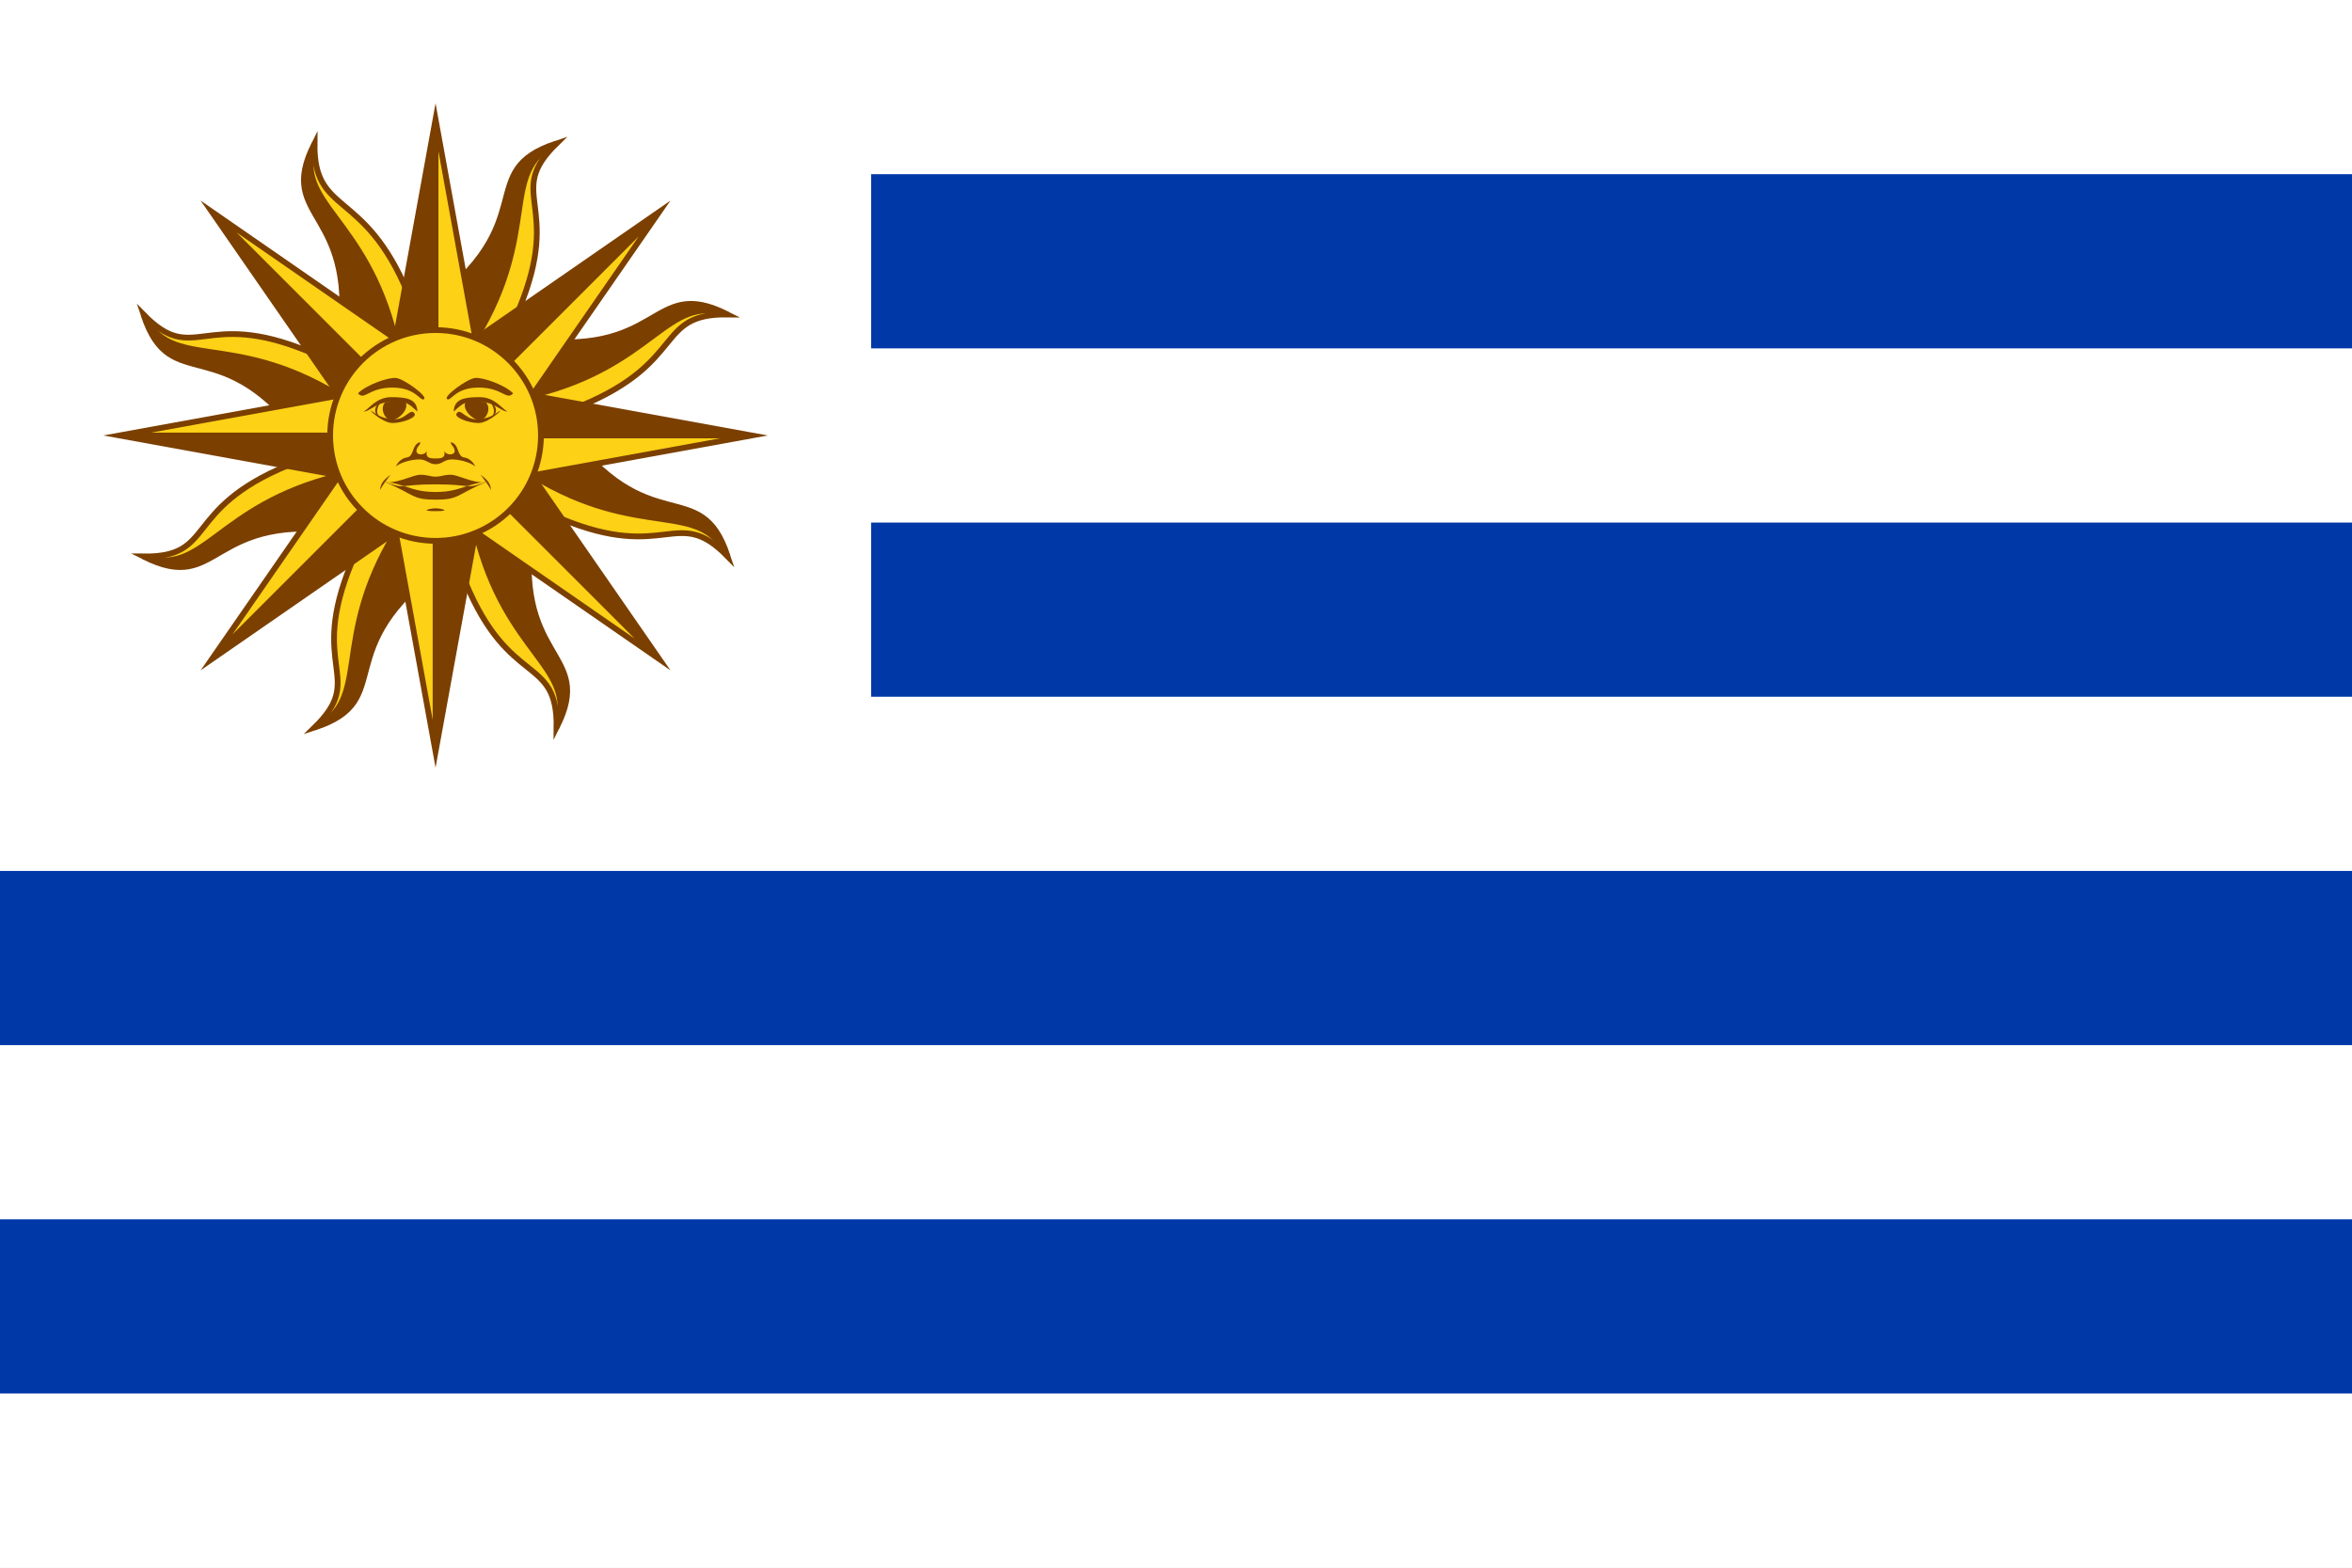
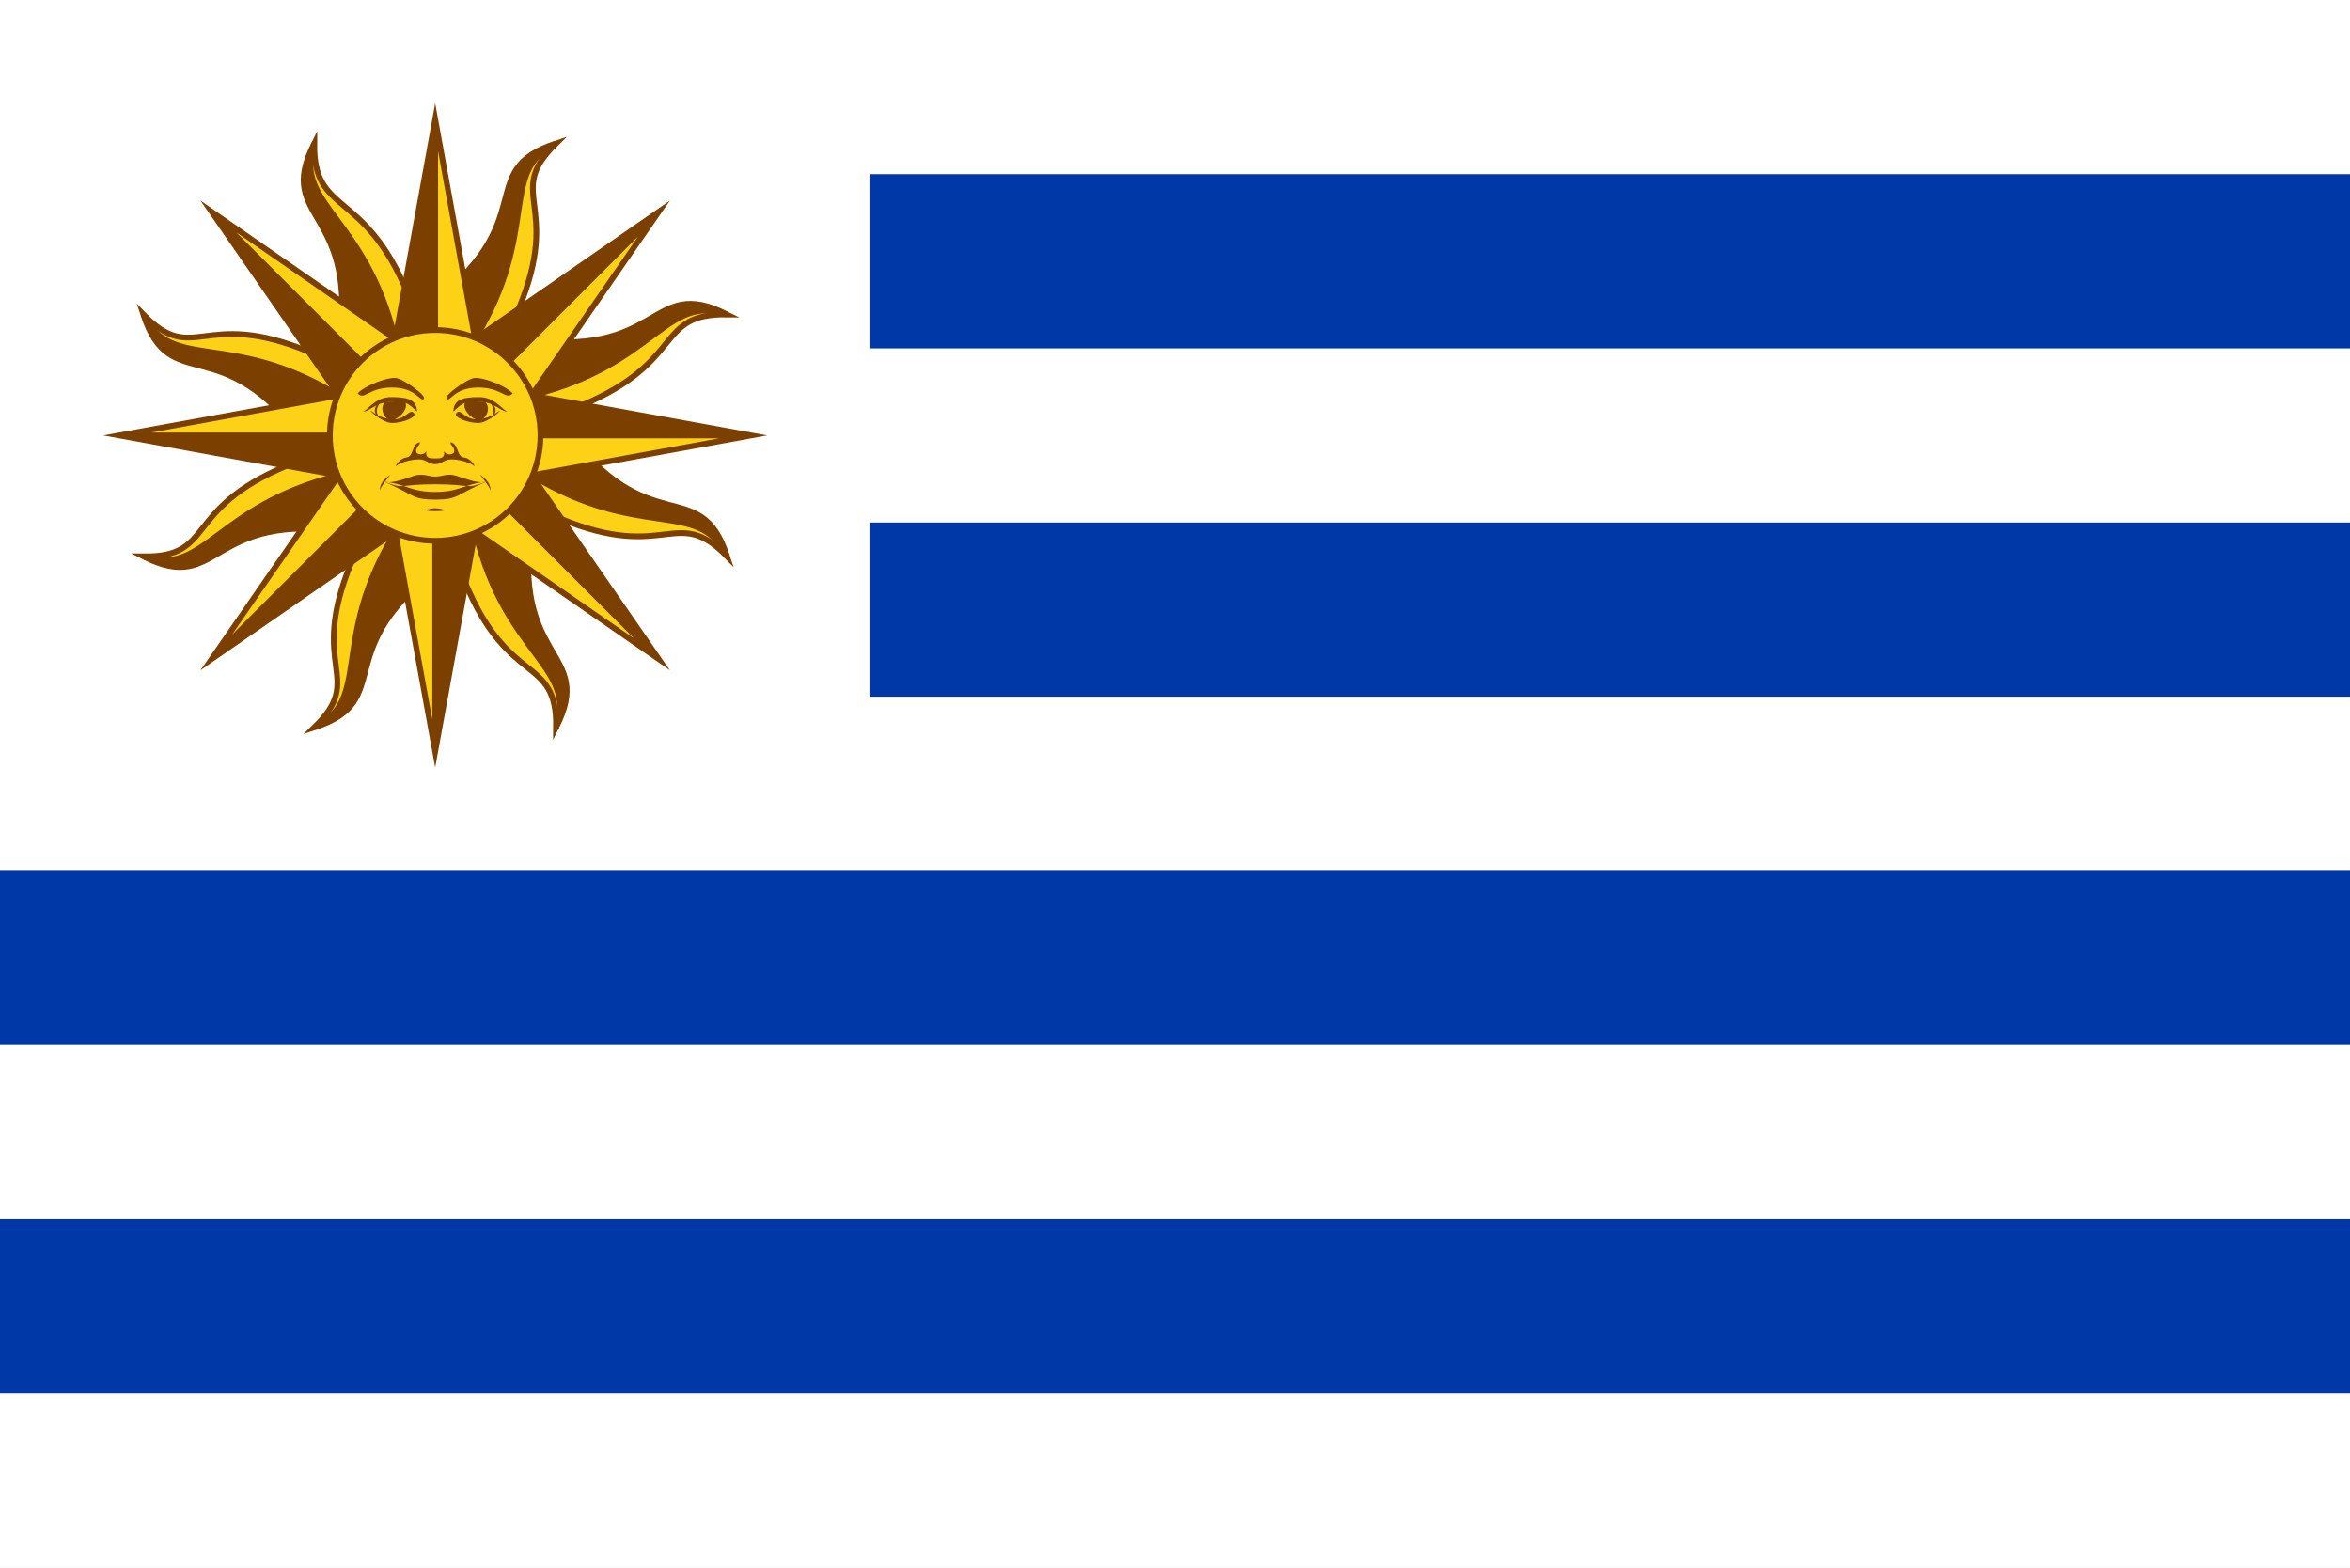
- <svg xmlns="http://www.w3.org/2000/svg" viewBox="-5 -5 945 630">
-   <path d="M-5-5h945v630H-5z" fill="#fff" />
-   <path d="M345 65h595v70H345zm0 140h595v70H345zM-5 345h945v70H-5zm0 140h945v70H-5z" fill="#0038a8" />
-   <g transform="translate(234.285 -392.52) scale(3.77953)">
-     <g stroke="#7b3f00" stroke-miterlimit="20">
-       <g fill="#fcd116">
-         <path d="M-19.106 157.888l3.066 4.578c-12.597 9.115-4.906 14.506-13.833 17.424 5.552-5.418-.734-6.254 3.944-17.547" stroke-linecap="square" stroke-width=".611" />
-         <g stroke-width=".6">
-           <path d="M-24.894 153.753l-1.07 5.405c-15.352-2.461-13.726 6.788-22.101 2.54 7.757.094 4.078-5.01 15.371-9.688" stroke-linecap="square" stroke-width=".611" />
-           <path d="M-24.894 153.754l-2.419-.436.025.1c-6.453 1.582-9.957 4.257-12.701 6.29-1.373 1.017-2.558 1.881-3.842 2.35a5.763 5.763 0 0 1-2.666.32c6.662 2.367 6.221-5.512 20.534-3.218z" fill="#7b3f00" stroke-linecap="square" stroke-width=".278" />
-           <path d="M-27.361 153.121c-13.014 3.186-14.245 10.862-20.704 8.576" fill="none" stroke-width=".611" />
-         </g>
-         <path d="M-17.009 148.833l-4.322-4.321-19.448 28.09 28.092-19.447-4.322-4.322-23.77 23.77" stroke-width=".611" />
-         <g stroke-width=".6">
-           <path d="M-26.064 146.737l-4.577 3.065c-9.116-12.596-14.507-4.906-17.424-13.833 5.418 5.552 6.305-.723 17.599 3.955" stroke-linecap="square" stroke-width=".611" />
-           <path d="M-26.064 146.738l-1.402-2.019-.053.088c-5.682-3.445-10.051-4.03-13.43-4.534-1.689-.252-3.137-.478-4.377-1.055a5.763 5.763 0 0 1-2.112-1.658c3.038 6.384 8.297.5 16.796 12.244z" fill="#7b3f00" stroke-linecap="square" stroke-width=".278" />
-           <path d="M-27.361 144.545c-11.455-6.95-17.753-2.392-20.704-8.576" fill="none" stroke-width=".611" />
-           <path d="M-17.009 148.833v-6.112l-33.615 6.112 33.615 6.112v-6.112h-33.615" stroke-width=".611" />
-           <path d="M-17.009 148.833v6.112-6.112h-33.615l33.615 6.112" fill="#7b3f00" stroke="none" />
-           <path d="M-21.929 140.948l-5.404-1.069c2.46-15.353-6.789-13.727-2.54-22.102-.095 7.757 5.272 4.699 9.95 15.992" stroke-linecap="square" stroke-width=".611" />
-           <path d="M-21.93 140.949l.436-2.42-.1.026c-1.581-6.454-4.257-9.958-6.29-12.702-1.016-1.373-1.88-2.557-2.349-3.842a5.763 5.763 0 0 1-.32-2.665c-2.367 6.661 5.512 6.22 3.218 20.534z" fill="#7b3f00" stroke-linecap="square" stroke-width=".278" />
-           <path d="M-21.297 138.481c-3.185-13.014-10.862-14.244-8.576-20.704" fill="none" stroke-width=".611" />
-           <path d="M-17.009 148.833l4.322-4.321-28.092-19.448 19.448 28.091 4.322-4.322-23.77-23.77" stroke-width=".611" />
-           <path d="M-17.009 148.833l-4.322 4.322 4.322-4.322-23.77-23.77 19.448 28.092" fill="#7b3f00" stroke="none" />
-           <path d="M-14.912 139.779l-3.066-4.578c12.597-9.116 4.906-14.506 13.833-17.424-5.552 5.418.702 6.312-3.976 17.605" stroke-linecap="square" stroke-width=".611" />
-           <path d="M-14.913 139.778l2.018-1.402-.088-.053c3.445-5.681 4.031-10.05 4.534-13.429.252-1.69.478-3.138 1.056-4.378a5.763 5.763 0 0 1 1.657-2.111c-6.384 3.037-.5 8.296-12.244 16.795z" fill="#7b3f00" stroke-linecap="square" stroke-width=".278" />
-           <path d="M-12.72 138.481c6.949-11.455 2.391-17.753 8.575-20.704" fill="none" stroke-width=".611" />
-           <path d="M-17.009 148.833h6.112l-6.112-33.615-6.112 33.615h6.112v-33.615" stroke-width=".611" />
-           <path d="M-17.009 148.833h-6.112 6.112v-33.615l-6.112 33.615" fill="#7b3f00" stroke="none" />
-           <path d="M-9.124 143.913l1.07-5.404c15.352 2.461 13.726-6.789 22.102-2.54-7.758-.094-4.302 5.036-15.595 9.714" stroke-linecap="square" stroke-width=".611" />
-           <path d="M-9.124 143.912l2.419.436-.025-.1c6.453-1.581 9.957-4.256 12.701-6.29 1.373-1.016 2.558-1.88 3.842-2.349a5.763 5.763 0 0 1 2.666-.32c-6.662-2.367-6.22 5.512-20.534 3.218z" fill="#7b3f00" stroke-linecap="square" stroke-width=".278" />
-           <path d="M-6.657 144.545c13.014-3.185 14.245-10.862 20.705-8.576" fill="none" stroke-width=".611" />
-           <path d="M-17.009 148.833l4.322 4.322L6.76 125.064l-28.092 19.448 4.322 4.321 23.77-23.77" stroke-width=".611" />
-           <path d="M-17.009 148.833l-4.322-4.321 4.322 4.321 23.77-23.77-28.092 19.449" fill="#7b3f00" stroke="none" />
-           <path d="M-7.954 150.93l4.577-3.065c9.116 12.596 14.507 4.906 17.425 13.832-5.419-5.552-6.436.661-17.73-4.017" stroke-linecap="square" stroke-width=".611" />
-           <path d="M-7.954 150.93l1.402 2.018.053-.089c5.682 3.445 10.051 4.031 13.43 4.534 1.689.252 3.138.479 4.377 1.056a5.763 5.763 0 0 1 2.112 1.658c-3.037-6.384-8.297-.501-16.796-12.244z" fill="#7b3f00" stroke-linecap="square" stroke-width=".278" />
-           <path d="M-6.657 153.121c11.455 6.95 17.753 2.392 20.705 8.576" fill="none" stroke-width=".611" />
-           <path d="M-17.009 148.833v6.112l33.615-6.112-33.615-6.112v6.112h33.615" stroke-width=".611" />
-           <path d="M-17.009 148.833v-6.112 6.112h33.615l-33.615-6.112" fill="#7b3f00" stroke="none" />
-           <path d="M-12.089 156.719l5.405 1.069c-2.462 15.353 6.788 13.726 2.54 22.102.094-7.757-5.014-4.165-9.691-15.458" stroke-linecap="square" stroke-width=".611" />
-           <path d="M-12.088 156.718l-.436 2.419.1-.025c1.582 6.453 4.257 9.957 6.29 12.702 1.016 1.373 1.88 2.557 2.349 3.842a5.763 5.763 0 0 1 .321 2.665c2.367-6.662-5.513-6.22-3.219-20.534z" fill="#7b3f00" stroke-linecap="square" stroke-width=".278" />
-           <path d="M-12.72 159.186C-9.536 172.2-1.86 173.43-4.146 179.89" fill="none" stroke-width=".611" />
-           <path d="M-17.009 148.833l-4.322 4.322 28.092 19.448-19.448-28.091-4.322 4.321 23.77 23.77" stroke-width=".611" />
-           <path d="M-17.009 148.833l4.322-4.321-4.322 4.321 23.77 23.77-19.448-28.091" fill="#7b3f00" stroke="none" />
-         </g>
-       </g>
-       <path d="M-19.105 157.888l-2.018 1.403.088.053c-3.445 5.681-4.03 10.05-4.534 13.429-.252 1.69-.478 3.138-1.056 4.377a5.763 5.763 0 0 1-1.657 2.112c6.384-3.037.5-8.297 12.244-16.796z" fill="#7b3f00" stroke-linecap="square" stroke-width=".278" />
-       <g stroke-width=".611">
-         <path d="M-21.297 159.186c-6.95 11.454-2.392 17.752-8.576 20.704" fill="none" />
-         <path d="M-17.009 148.833h-6.112l6.112 33.616 6.112-33.616h-6.112v33.616" fill="#fcd116" />
-       </g>
-     </g>
-     <path d="M-17.009 148.833h6.112-6.112v33.616l6.112-33.616" fill="#7b3f00" />
-     <path d="M-17.009 148.833l4.322 4.322-4.322-4.322-23.77 23.77 28.092-19.448" fill="#7b3f00" />
-     <circle cx="-17.009" cy="148.833" fill="#fcd116" r="11.205" stroke="#7b3f00" stroke-miterlimit="20" stroke-width=".611" />
-     <g fill="#7b3f00">
-       <path d="M-8.758 144.351c-.713.815-1.12-.61-3.667-.61-2.547 0-2.954 1.527-3.362 1.221-.407-.305 2.14-2.139 2.955-2.24.814-.102 3.157.713 4.074 1.63m-2.954.916c.713.611.102 1.936-.611 1.936s-2.037-1.223-1.426-2.038" />
-       <path d="M-15.074 146.185c.102-1.223 1.121-1.426 2.75-1.426 1.63 0 2.344 1.222 2.955 1.528-.713 0-1.324-1.019-2.954-1.019-1.63 0-1.63 0-2.75 1.019m.305.203c.408-.61.917.612 2.037.612 1.12 0 1.732-.306 2.445-.815.713-.51-1.019 1.222-2.139 1.222s-2.649-.611-2.343-1.019m-7.945-1.324c-.51.204-1.325 1.223 0 1.936-1.02-.713-.204-1.732 0-1.936z" />
-       <path d="M-11.304 145.166c.203.204 1.018 1.223 0 1.936 1.324-.713.509-1.732 0-1.936zm-7.335 4.38c-.917.204-.611 1.528-1.426 1.63-.815.102-1.222 1.019-1.12.917.509-.407 1.63-.713 2.444-.713.815 0 1.019.51 1.732.51s.917-.51 1.732-.51 1.935.306 2.445.713c.101.102-.306-.815-1.12-.917-.816-.102-.51-1.426-1.427-1.63 0 .408.305.306.407.917 0 .51-.916.51-1.12 0 .204.815-.408.815-.917.815s-1.12 0-.917-.815c-.203.51-1.12.51-1.12 0 .102-.611.407-.51.407-.917zm-3.158 3.464c-.815.611-1.018.917-1.12 1.63.244-.428.364-.604.55-.855l-.142-.062c.059.007.112.016.17.024.122-.166.232-.31.542-.737z" />
-       <path d="M-22.34 153.747l-.013.018c.128.03.263.043.404.044a10.998 10.998 0 0 0-.39-.062zm.391.062c.636.112 1.134.258 1.591.406.57-.042 1.357-.187 3.35-.187s2.778.145 3.348.187c.457-.148.956-.294 1.59-.406-1.122.004-2.618-.8-3.31-.8-.814 0-1.018.204-1.629.204s-.815-.203-1.63-.203c-.691 0-2.187.803-3.31.799zm9.879 0c.142 0 .278-.015.405-.044l-.013-.018c-.136.02-.267.04-.391.062z" />
-       <path d="M-11.678 153.747c.057-.008.11-.017.17-.024-.051.021-.093.04-.143.062.186.251.306.427.55.855-.102-.713-.305-1.019-1.12-1.63.31.427.42.57.543.737z" />
-       <path d="M-11.65 153.785a.037.037 0 0 0-.006-.007c-1.063.41-1.437.48-2.004.437-.966.313-1.762.629-3.349.629s-2.383-.316-3.349-.629c-.567.042-.941-.027-2.004-.437a.037.037 0 0 1-.005.007c3.2 1.377 2.85 1.873 5.358 1.873s2.158-.496 5.358-1.873zm-10.712-.007a.72.72 0 0 1 .01-.013 1.29 1.29 0 0 1-.157-.042c.058.023.093.034.147.055zm10.706 0c.054-.021.09-.032.148-.055-.05.018-.104.03-.157.042a.72.72 0 0 0 .01.013zm-13.604-9.427c.713.815 1.12-.61 3.667-.61s2.954 1.527 3.362 1.221-2.14-2.139-2.954-2.24-3.158.713-4.075 1.63m2.954.916c-.713.611-.102 1.936.611 1.936s2.038-1.223 1.426-2.038" />
-       <path d="M-18.944 146.185c-.102-1.223-1.12-1.426-2.75-1.426s-2.344 1.222-2.955 1.528c.713 0 1.324-1.019 2.954-1.019s1.63 0 2.75 1.019m-.305.203c-.407-.61-.917.612-2.037.612s-1.732-.306-2.445-.815 1.019 1.222 2.14 1.222 2.648-.611 2.342-1.019m2.241 10.085c-.51 0-1.833.306 0 .306s.51-.306 0-.306" />
-     </g>
+ <svg xmlns="http://www.w3.org/2000/svg" width="1000px" height="667px" viewBox="0 0 1000 667" version="1.1">
+   <g id="surface1">
+     <rect x="0" y="0" width="1000" height="667" style="fill:rgb(100%,100%,100%);fill-opacity:1;stroke:none;" />
+     <path style=" stroke:none;fill-rule:nonzero;fill:rgb(0%,21.961%,65.882%);fill-opacity:1;" d="M 370.371 74.109 L 1000 74.109 L 1000 148.223 L 370.371 148.223 Z M 370.371 222.332 L 1000 222.332 L 1000 296.445 L 370.371 296.445 Z M 0 370.555 L 1000 370.555 L 1000 444.668 L 0 444.668 Z M 0 518.777 L 1000 518.777 L 1000 592.891 L 0 592.891 Z M 0 518.777 " />
+     <path style="fill-rule:nonzero;fill:rgb(98.824%,81.961%,8.627%);fill-opacity:1;stroke-width:0.611;stroke-linecap:square;stroke-linejoin:miter;stroke:rgb(48.235%,24.706%,0%);stroke-opacity:1;stroke-miterlimit:20;" d="M -19.106 157.888 L -16.04 162.466 C -28.637 171.581 -20.946 176.972 -29.873 179.89 C -24.321 174.472 -30.607 173.636 -25.929 162.343 " transform="matrix(3.999503,0,0,4.001502,253.2116,-410.2791)" />
+     <path style="fill-rule:nonzero;fill:rgb(98.824%,81.961%,8.627%);fill-opacity:1;stroke-width:0.611;stroke-linecap:square;stroke-linejoin:miter;stroke:rgb(48.235%,24.706%,0%);stroke-opacity:1;stroke-miterlimit:20;" d="M -24.894 153.753 L -25.964 159.158 C -41.316 156.697 -39.69 165.946 -48.065 161.698 C -40.308 161.792 -43.987 156.688 -32.694 152.01 " transform="matrix(3.999503,0,0,4.001502,253.2116,-410.2791)" />
+     <path style="fill-rule:nonzero;fill:rgb(48.235%,24.706%,0%);fill-opacity:1;stroke-width:0.278;stroke-linecap:square;stroke-linejoin:miter;stroke:rgb(48.235%,24.706%,0%);stroke-opacity:1;stroke-miterlimit:20;" d="M -24.894 153.754 L -27.313 153.318 L -27.288 153.418 C -33.741 155 -37.245 157.675 -39.989 159.708 C -41.362 160.725 -42.547 161.589 -43.831 162.058 C -44.682 162.373 -45.596 162.482 -46.497 162.378 C -39.835 164.745 -40.276 156.866 -25.963 159.16 Z M -24.894 153.754 " transform="matrix(3.999503,0,0,4.001502,253.2116,-410.2791)" />
+     <path style="fill:none;stroke-width:0.611;stroke-linecap:butt;stroke-linejoin:miter;stroke:rgb(48.235%,24.706%,0%);stroke-opacity:1;stroke-miterlimit:20;" d="M -27.361 153.121 C -40.375 156.307 -41.606 163.983 -48.065 161.697 " transform="matrix(3.999503,0,0,4.001502,253.2116,-410.2791)" />
+     <path style="fill-rule:nonzero;fill:rgb(98.824%,81.961%,8.627%);fill-opacity:1;stroke-width:0.611;stroke-linecap:butt;stroke-linejoin:miter;stroke:rgb(48.235%,24.706%,0%);stroke-opacity:1;stroke-miterlimit:20;" d="M -17.009 148.833 L -21.331 144.512 L -40.779 172.602 L -12.687 153.155 L -17.009 148.833 L -40.779 172.603 " transform="matrix(3.999503,0,0,4.001502,253.2116,-410.2791)" />
+     <path style="fill-rule:nonzero;fill:rgb(98.824%,81.961%,8.627%);fill-opacity:1;stroke-width:0.611;stroke-linecap:square;stroke-linejoin:miter;stroke:rgb(48.235%,24.706%,0%);stroke-opacity:1;stroke-miterlimit:20;" d="M -26.064 146.737 L -30.641 149.802 C -39.757 137.206 -45.148 144.896 -48.065 135.969 C -42.647 141.521 -41.76 135.246 -30.466 139.924 " transform="matrix(3.999503,0,0,4.001502,253.2116,-410.2791)" />
+     <path style="fill-rule:nonzero;fill:rgb(48.235%,24.706%,0%);fill-opacity:1;stroke-width:0.278;stroke-linecap:square;stroke-linejoin:miter;stroke:rgb(48.235%,24.706%,0%);stroke-opacity:1;stroke-miterlimit:20;" d="M -26.064 146.738 L -27.466 144.719 L -27.519 144.807 C -33.201 141.362 -37.57 140.777 -40.949 140.273 C -42.638 140.021 -44.086 139.795 -45.326 139.218 C -46.15 138.839 -46.874 138.271 -47.438 137.56 C -44.4 143.944 -39.141 138.06 -30.642 149.804 Z M -26.064 146.738 " transform="matrix(3.999503,0,0,4.001502,253.2116,-410.2791)" />
+     <path style="fill:none;stroke-width:0.611;stroke-linecap:butt;stroke-linejoin:miter;stroke:rgb(48.235%,24.706%,0%);stroke-opacity:1;stroke-miterlimit:20;" d="M -27.361 144.545 C -38.816 137.595 -45.114 142.153 -48.065 135.969 " transform="matrix(3.999503,0,0,4.001502,253.2116,-410.2791)" />
+     <path style="fill-rule:nonzero;fill:rgb(98.824%,81.961%,8.627%);fill-opacity:1;stroke-width:0.611;stroke-linecap:butt;stroke-linejoin:miter;stroke:rgb(48.235%,24.706%,0%);stroke-opacity:1;stroke-miterlimit:20;" d="M -17.009 148.833 L -17.009 142.721 L -50.624 148.833 L -17.009 154.945 L -17.009 148.833 L -50.624 148.833 " transform="matrix(3.999503,0,0,4.001502,253.2116,-410.2791)" />
+     <path style=" stroke:none;fill-rule:nonzero;fill:rgb(48.235%,24.706%,0%);fill-opacity:1;" d="M 185.184 185.277 L 185.184 209.734 L 185.184 185.277 L 50.742 185.277 L 185.184 209.734 " />
+     <path style="fill-rule:nonzero;fill:rgb(98.824%,81.961%,8.627%);fill-opacity:1;stroke-width:0.611;stroke-linecap:square;stroke-linejoin:miter;stroke:rgb(48.235%,24.706%,0%);stroke-opacity:1;stroke-miterlimit:20;" d="M -21.929 140.948 L -27.333 139.879 C -24.873 124.526 -34.122 126.152 -29.873 117.777 C -29.968 125.534 -24.601 122.476 -19.923 133.769 " transform="matrix(3.999503,0,0,4.001502,253.2116,-410.2791)" />
+     <path style="fill-rule:nonzero;fill:rgb(48.235%,24.706%,0%);fill-opacity:1;stroke-width:0.278;stroke-linecap:square;stroke-linejoin:miter;stroke:rgb(48.235%,24.706%,0%);stroke-opacity:1;stroke-miterlimit:20;" d="M -21.93 140.949 L -21.494 138.529 L -21.594 138.555 C -23.175 132.101 -25.851 128.597 -27.884 125.853 C -28.9 124.48 -29.764 123.296 -30.233 122.011 C -30.548 121.16 -30.657 120.247 -30.553 119.346 C -32.92 126.007 -25.041 125.566 -27.335 139.88 Z M -21.93 140.949 " transform="matrix(3.999503,0,0,4.001502,253.2116,-410.2791)" />
+     <path style="fill:none;stroke-width:0.611;stroke-linecap:butt;stroke-linejoin:miter;stroke:rgb(48.235%,24.706%,0%);stroke-opacity:1;stroke-miterlimit:20;" d="M -21.297 138.481 C -24.482 125.467 -32.159 124.237 -29.873 117.777 " transform="matrix(3.999503,0,0,4.001502,253.2116,-410.2791)" />
+     <path style="fill-rule:nonzero;fill:rgb(98.824%,81.961%,8.627%);fill-opacity:1;stroke-width:0.611;stroke-linecap:butt;stroke-linejoin:miter;stroke:rgb(48.235%,24.706%,0%);stroke-opacity:1;stroke-miterlimit:20;" d="M -17.009 148.833 L -12.687 144.512 L -40.779 125.064 L -21.331 153.155 L -17.009 148.833 L -40.779 125.063 " transform="matrix(3.999503,0,0,4.001502,253.2116,-410.2791)" />
+     <path style=" stroke:none;fill-rule:nonzero;fill:rgb(48.235%,24.706%,0%);fill-opacity:1;" d="M 185.184 185.277 L 167.898 202.57 L 185.184 185.277 L 90.117 90.16 L 167.898 202.57 " />
+     <path style="fill-rule:nonzero;fill:rgb(98.824%,81.961%,8.627%);fill-opacity:1;stroke-width:0.611;stroke-linecap:square;stroke-linejoin:miter;stroke:rgb(48.235%,24.706%,0%);stroke-opacity:1;stroke-miterlimit:20;" d="M -14.912 139.779 L -17.978 135.201 C -5.381 126.085 -13.072 120.695 -4.145 117.777 C -9.697 123.195 -3.443 124.089 -8.121 135.382 " transform="matrix(3.999503,0,0,4.001502,253.2116,-410.2791)" />
+     <path style="fill-rule:nonzero;fill:rgb(48.235%,24.706%,0%);fill-opacity:1;stroke-width:0.278;stroke-linecap:square;stroke-linejoin:miter;stroke:rgb(48.235%,24.706%,0%);stroke-opacity:1;stroke-miterlimit:20;" d="M -14.913 139.778 L -12.895 138.376 L -12.983 138.323 C -9.538 132.642 -8.952 128.273 -8.449 124.894 C -8.197 123.204 -7.971 121.756 -7.393 120.516 C -7.015 119.692 -6.446 118.968 -5.736 118.405 C -12.12 121.442 -6.236 126.701 -17.98 135.2 Z M -14.913 139.778 " transform="matrix(3.999503,0,0,4.001502,253.2116,-410.2791)" />
+     <path style="fill:none;stroke-width:0.611;stroke-linecap:butt;stroke-linejoin:miter;stroke:rgb(48.235%,24.706%,0%);stroke-opacity:1;stroke-miterlimit:20;" d="M -12.72 138.481 C -5.771 127.026 -10.329 120.728 -4.145 117.777 " transform="matrix(3.999503,0,0,4.001502,253.2116,-410.2791)" />
+     <path style="fill-rule:nonzero;fill:rgb(98.824%,81.961%,8.627%);fill-opacity:1;stroke-width:0.611;stroke-linecap:butt;stroke-linejoin:miter;stroke:rgb(48.235%,24.706%,0%);stroke-opacity:1;stroke-miterlimit:20;" d="M -17.009 148.833 L -10.897 148.833 L -17.009 115.218 L -23.121 148.833 L -17.009 148.833 L -17.009 115.218 " transform="matrix(3.999503,0,0,4.001502,253.2116,-410.2791)" />
+     <path style=" stroke:none;fill-rule:nonzero;fill:rgb(48.235%,24.706%,0%);fill-opacity:1;" d="M 185.184 185.277 L 160.738 185.277 L 185.184 185.277 L 185.184 50.766 L 160.738 185.277 " />
+     <path style="fill-rule:nonzero;fill:rgb(98.824%,81.961%,8.627%);fill-opacity:1;stroke-width:0.611;stroke-linecap:square;stroke-linejoin:miter;stroke:rgb(48.235%,24.706%,0%);stroke-opacity:1;stroke-miterlimit:20;" d="M -9.124 143.913 L -8.054 138.509 C 7.298 140.97 5.672 131.72 14.048 135.969 C 6.29 135.875 9.746 141.005 -1.547 145.683 " transform="matrix(3.999503,0,0,4.001502,253.2116,-410.2791)" />
+     <path style="fill-rule:nonzero;fill:rgb(48.235%,24.706%,0%);fill-opacity:1;stroke-width:0.278;stroke-linecap:square;stroke-linejoin:miter;stroke:rgb(48.235%,24.706%,0%);stroke-opacity:1;stroke-miterlimit:20;" d="M -9.124 143.912 L -6.705 144.348 L -6.73 144.248 C -0.277 142.667 3.227 139.992 5.971 137.958 C 7.344 136.942 8.529 136.078 9.813 135.609 C 10.664 135.294 11.577 135.184 12.479 135.289 C 5.817 132.922 6.259 140.801 -8.055 138.507 Z M -9.124 143.912 " transform="matrix(3.999503,0,0,4.001502,253.2116,-410.2791)" />
+     <path style="fill:none;stroke-width:0.611;stroke-linecap:butt;stroke-linejoin:miter;stroke:rgb(48.235%,24.706%,0%);stroke-opacity:1;stroke-miterlimit:20;" d="M -6.657 144.545 C 6.357 141.36 7.588 133.683 14.048 135.969 " transform="matrix(3.999503,0,0,4.001502,253.2116,-410.2791)" />
+     <path style="fill-rule:nonzero;fill:rgb(98.824%,81.961%,8.627%);fill-opacity:1;stroke-width:0.611;stroke-linecap:butt;stroke-linejoin:miter;stroke:rgb(48.235%,24.706%,0%);stroke-opacity:1;stroke-miterlimit:20;" d="M -17.009 148.833 L -12.687 153.155 L 6.76 125.064 L -21.332 144.512 L -17.01 148.833 L 6.76 125.063 " transform="matrix(3.999503,0,0,4.001502,253.2116,-410.2791)" />
+     <path style=" stroke:none;fill-rule:nonzero;fill:rgb(48.235%,24.706%,0%);fill-opacity:1;" d="M 185.184 185.277 L 167.898 167.984 L 185.184 185.277 L 280.254 90.16 L 167.898 167.984 " />
+     <path style="fill-rule:nonzero;fill:rgb(98.824%,81.961%,8.627%);fill-opacity:1;stroke-width:0.611;stroke-linecap:square;stroke-linejoin:miter;stroke:rgb(48.235%,24.706%,0%);stroke-opacity:1;stroke-miterlimit:20;" d="M -7.954 150.93 L -3.377 147.865 C 5.739 160.461 11.13 152.771 14.048 161.697 C 8.629 156.145 7.612 162.358 -3.682 157.68 " transform="matrix(3.999503,0,0,4.001502,253.2116,-410.2791)" />
+     <path style="fill-rule:nonzero;fill:rgb(48.235%,24.706%,0%);fill-opacity:1;stroke-width:0.278;stroke-linecap:square;stroke-linejoin:miter;stroke:rgb(48.235%,24.706%,0%);stroke-opacity:1;stroke-miterlimit:20;" d="M -7.954 150.93 L -6.552 152.948 L -6.499 152.859 C -0.817 156.304 3.552 156.89 6.931 157.393 C 8.62 157.645 10.069 157.872 11.308 158.449 C 12.133 158.827 12.856 159.396 13.42 160.107 C 10.383 153.723 5.123 159.606 -3.376 147.863 Z M -7.954 150.93 " transform="matrix(3.999503,0,0,4.001502,253.2116,-410.2791)" />
+     <path style="fill:none;stroke-width:0.611;stroke-linecap:butt;stroke-linejoin:miter;stroke:rgb(48.235%,24.706%,0%);stroke-opacity:1;stroke-miterlimit:20;" d="M -6.657 153.121 C 4.798 160.071 11.096 155.513 14.048 161.697 " transform="matrix(3.999503,0,0,4.001502,253.2116,-410.2791)" />
+     <path style="fill-rule:nonzero;fill:rgb(98.824%,81.961%,8.627%);fill-opacity:1;stroke-width:0.611;stroke-linecap:butt;stroke-linejoin:miter;stroke:rgb(48.235%,24.706%,0%);stroke-opacity:1;stroke-miterlimit:20;" d="M -17.009 148.833 L -17.009 154.945 L 16.606 148.833 L -17.009 142.721 L -17.009 148.833 L 16.606 148.833 " transform="matrix(3.999503,0,0,4.001502,253.2116,-410.2791)" />
+     <path style=" stroke:none;fill-rule:nonzero;fill:rgb(48.235%,24.706%,0%);fill-opacity:1;" d="M 185.184 185.277 L 185.184 160.82 L 185.184 185.277 L 319.629 185.277 L 185.184 160.82 " />
+     <path style="fill-rule:nonzero;fill:rgb(98.824%,81.961%,8.627%);fill-opacity:1;stroke-width:0.611;stroke-linecap:square;stroke-linejoin:miter;stroke:rgb(48.235%,24.706%,0%);stroke-opacity:1;stroke-miterlimit:20;" d="M -12.089 156.719 L -6.684 157.788 C -9.146 173.141 0.104 171.514 -4.144 179.89 C -4.05 172.133 -9.158 175.725 -13.835 164.432 " transform="matrix(3.999503,0,0,4.001502,253.2116,-410.2791)" />
+     <path style="fill-rule:nonzero;fill:rgb(48.235%,24.706%,0%);fill-opacity:1;stroke-width:0.278;stroke-linecap:square;stroke-linejoin:miter;stroke:rgb(48.235%,24.706%,0%);stroke-opacity:1;stroke-miterlimit:20;" d="M -12.088 156.718 L -12.524 159.137 L -12.424 159.112 C -10.842 165.565 -8.167 169.069 -6.134 171.814 C -5.118 173.187 -4.254 174.371 -3.785 175.656 C -3.469 176.506 -3.36 177.42 -3.464 178.321 C -1.097 171.659 -8.977 172.101 -6.683 157.787 Z M -12.088 156.718 " transform="matrix(3.999503,0,0,4.001502,253.2116,-410.2791)" />
+     <path style="fill:none;stroke-width:0.611;stroke-linecap:butt;stroke-linejoin:miter;stroke:rgb(48.235%,24.706%,0%);stroke-opacity:1;stroke-miterlimit:20;" d="M -12.72 159.186 C -9.536 172.2 -1.86 173.43 -4.146 179.89 " transform="matrix(3.999503,0,0,4.001502,253.2116,-410.2791)" />
+     <path style="fill-rule:nonzero;fill:rgb(98.824%,81.961%,8.627%);fill-opacity:1;stroke-width:0.611;stroke-linecap:butt;stroke-linejoin:miter;stroke:rgb(48.235%,24.706%,0%);stroke-opacity:1;stroke-miterlimit:20;" d="M -17.009 148.833 L -21.331 153.155 L 6.761 172.603 L -12.687 144.512 L -17.009 148.833 L 6.761 172.603 " transform="matrix(3.999503,0,0,4.001502,253.2116,-410.2791)" />
+     <path style=" stroke:none;fill-rule:nonzero;fill:rgb(48.235%,24.706%,0%);fill-opacity:1;" d="M 185.184 185.277 L 202.469 167.984 L 185.184 185.277 L 280.254 280.391 L 202.469 167.984 " />
+     <path style="fill-rule:nonzero;fill:rgb(48.235%,24.706%,0%);fill-opacity:1;stroke-width:0.278;stroke-linecap:square;stroke-linejoin:miter;stroke:rgb(48.235%,24.706%,0%);stroke-opacity:1;stroke-miterlimit:20;" d="M -19.105 157.888 L -21.123 159.291 L -21.035 159.344 C -24.48 165.025 -25.065 169.394 -25.569 172.773 C -25.821 174.463 -26.047 175.911 -26.625 177.15 C -27.004 177.975 -27.571 178.698 -28.282 179.262 C -21.898 176.225 -27.782 170.965 -16.038 162.466 Z M -19.105 157.888 " transform="matrix(3.999503,0,0,4.001502,253.2116,-410.2791)" />
+     <path style="fill:none;stroke-width:0.611;stroke-linecap:butt;stroke-linejoin:miter;stroke:rgb(48.235%,24.706%,0%);stroke-opacity:1;stroke-miterlimit:20;" d="M -21.297 159.186 C -28.247 170.64 -23.689 176.938 -29.873 179.89 " transform="matrix(3.999503,0,0,4.001502,253.2116,-410.2791)" />
+     <path style="fill-rule:nonzero;fill:rgb(98.824%,81.961%,8.627%);fill-opacity:1;stroke-width:0.611;stroke-linecap:butt;stroke-linejoin:miter;stroke:rgb(48.235%,24.706%,0%);stroke-opacity:1;stroke-miterlimit:20;" d="M -17.009 148.833 L -23.121 148.833 L -17.009 182.449 L -10.897 148.833 L -17.009 148.833 L -17.009 182.449 " transform="matrix(3.999503,0,0,4.001502,253.2116,-410.2791)" />
+     <path style=" stroke:none;fill-rule:nonzero;fill:rgb(48.235%,24.706%,0%);fill-opacity:1;" d="M 185.184 185.277 L 209.629 185.277 L 185.184 185.277 L 185.184 319.793 L 209.629 185.277 " />
+     <path style=" stroke:none;fill-rule:nonzero;fill:rgb(48.235%,24.706%,0%);fill-opacity:1;" d="M 185.184 185.277 L 202.469 202.57 L 185.184 185.277 L 90.117 280.391 L 202.469 202.57 " />
+     <path style="fill-rule:nonzero;fill:rgb(98.824%,81.961%,8.627%);fill-opacity:1;stroke-width:0.611;stroke-linecap:butt;stroke-linejoin:miter;stroke:rgb(48.235%,24.706%,0%);stroke-opacity:1;stroke-miterlimit:20;" d="M -5.804 148.833 C -5.804 155.021 -10.821 160.038 -17.009 160.038 C -23.197 160.038 -28.214 155.021 -28.214 148.833 C -28.214 142.645 -23.197 137.628 -17.009 137.628 C -10.821 137.628 -5.804 142.645 -5.804 148.833 Z M -5.804 148.833 " transform="matrix(3.999503,0,0,4.001502,253.2116,-410.2791)" />
+     <path style=" stroke:none;fill-rule:nonzero;fill:rgb(48.235%,24.706%,0%);fill-opacity:1;" d="M 218.184 167.34 C 215.332 170.602 213.703 164.902 203.52 164.902 C 193.332 164.902 191.703 171.012 190.07 169.785 C 188.445 168.566 198.629 161.227 201.891 160.824 C 205.145 160.414 214.516 163.676 218.184 167.348 M 206.371 171.012 C 209.223 173.457 206.777 178.758 203.926 178.758 C 201.074 178.758 195.777 173.863 198.223 170.602 " />
+     <path style=" stroke:none;fill-rule:nonzero;fill:rgb(48.235%,24.706%,0%);fill-opacity:1;" d="M 192.922 174.68 C 193.332 169.785 197.406 168.973 203.922 168.973 C 210.441 168.973 213.297 173.863 215.742 175.09 C 212.887 175.09 210.445 171.012 203.926 171.012 C 197.406 171.012 197.406 171.012 192.926 175.09 M 194.148 175.902 C 195.777 173.461 197.816 178.352 202.293 178.352 C 206.773 178.352 209.223 177.125 212.074 175.09 C 214.926 173.047 207.996 179.98 203.52 179.98 C 199.039 179.98 192.922 177.535 194.148 175.902 M 162.371 170.602 C 160.332 171.418 157.07 175.496 162.371 178.352 C 158.293 175.496 161.555 171.418 162.371 170.602 Z M 162.371 170.602 " />
+     <path style=" stroke:none;fill-rule:nonzero;fill:rgb(48.235%,24.706%,0%);fill-opacity:1;" d="M 208 170.602 C 208.812 171.418 212.074 175.496 208 178.352 C 213.297 175.496 210.035 171.418 208 170.602 Z M 178.664 188.129 C 174.996 188.945 176.223 194.242 172.961 194.652 C 169.703 195.059 168.074 198.73 168.48 198.32 C 170.52 196.691 175 195.469 178.258 195.469 C 181.516 195.469 182.332 197.508 185.184 197.508 C 188.035 197.508 188.852 195.469 192.109 195.469 C 195.371 195.469 199.852 196.691 201.891 198.32 C 202.293 198.73 200.668 195.059 197.41 194.652 C 194.148 194.242 195.371 188.945 191.703 188.129 C 191.703 189.762 192.922 189.355 193.332 191.801 C 193.332 193.84 189.668 193.84 188.852 191.801 C 189.668 195.059 187.219 195.059 185.184 195.059 C 183.148 195.059 180.703 195.059 181.516 191.801 C 180.703 193.84 177.039 193.84 177.039 191.801 C 177.445 189.355 178.664 189.758 178.664 188.129 Z M 166.035 201.992 C 162.773 204.438 161.965 205.66 161.555 208.512 C 162.531 206.801 163.012 206.098 163.754 205.094 L 163.188 204.844 C 163.422 204.871 163.637 204.906 163.867 204.941 C 164.355 204.277 164.793 203.699 166.035 201.992 Z M 166.035 201.992 " />
+     <path style=" stroke:none;fill-rule:nonzero;fill:rgb(48.235%,24.706%,0%);fill-opacity:1;" d="M 163.863 204.941 L 163.812 205.012 C 164.324 205.133 164.863 205.184 165.426 205.188 C 164.906 205.098 164.387 205.012 163.867 204.941 Z M 165.426 205.188 C 167.969 205.637 169.961 206.219 171.789 206.812 C 174.07 206.645 177.219 206.062 185.188 206.062 C 193.16 206.062 196.297 206.645 198.578 206.812 C 200.406 206.219 202.402 205.637 204.938 205.188 C 200.449 205.203 194.469 201.988 191.699 201.988 C 188.445 201.988 187.629 202.805 185.184 202.805 C 182.742 202.805 181.926 201.992 178.664 201.992 C 175.902 201.992 169.918 205.203 165.426 205.188 Z M 204.938 205.188 C 205.504 205.188 206.051 205.129 206.559 205.012 L 206.504 204.941 C 205.961 205.02 205.438 205.102 204.941 205.188 Z M 204.938 205.188 " />
+     <path style=" stroke:none;fill-rule:nonzero;fill:rgb(48.235%,24.706%,0%);fill-opacity:1;" d="M 206.504 204.941 C 206.734 204.906 206.945 204.871 207.184 204.844 C 206.98 204.93 206.812 205.004 206.613 205.094 C 207.355 206.098 207.836 206.801 208.812 208.512 C 208.406 205.66 207.594 204.438 204.332 201.992 C 205.574 203.699 206.012 204.273 206.504 204.941 Z M 206.504 204.941 " />
+     <path style=" stroke:none;fill-rule:nonzero;fill:rgb(48.235%,24.706%,0%);fill-opacity:1;" d="M 206.617 205.094 C 206.609 205.082 206.602 205.07 206.594 205.062 C 202.344 206.703 200.848 206.984 198.578 206.812 C 194.715 208.066 191.531 209.328 185.184 209.328 C 178.836 209.328 175.652 208.066 171.789 206.812 C 169.523 206.98 168.027 206.703 163.773 205.062 C 163.77 205.074 163.762 205.082 163.754 205.094 C 176.555 210.602 175.152 212.586 185.184 212.586 C 195.215 212.586 193.816 210.602 206.613 205.094 Z M 163.773 205.062 C 163.789 205.047 163.801 205.027 163.816 205.012 C 163.602 204.969 163.391 204.914 163.188 204.844 C 163.418 204.938 163.559 204.98 163.773 205.062 Z M 206.594 205.062 C 206.809 204.98 206.953 204.938 207.184 204.844 C 206.984 204.914 206.77 204.965 206.559 205.012 C 206.57 205.031 206.582 205.047 206.598 205.062 Z M 152.184 167.34 C 155.035 170.602 156.664 164.902 166.852 164.902 C 177.039 164.902 178.664 171.012 180.297 169.785 C 181.93 168.562 171.738 161.227 168.48 160.824 C 165.227 160.418 155.852 163.676 152.184 167.348 M 164 171.012 C 161.148 173.457 163.59 178.758 166.441 178.758 C 169.293 178.758 174.594 173.863 172.145 170.602 " />
+     <path style=" stroke:none;fill-rule:nonzero;fill:rgb(48.235%,24.706%,0%);fill-opacity:1;" d="M 177.445 174.68 C 177.039 169.785 172.965 168.973 166.445 168.973 C 159.926 168.973 157.07 173.863 154.629 175.09 C 157.48 175.09 159.922 171.012 166.441 171.012 C 172.961 171.012 172.961 171.012 177.441 175.09 M 176.223 175.902 C 174.594 173.461 172.555 178.352 168.074 178.352 C 163.594 178.352 161.148 177.125 158.297 175.09 C 155.445 173.051 162.371 179.98 166.855 179.98 C 171.336 179.98 177.445 177.535 176.223 175.902 M 185.184 216.258 C 183.145 216.258 177.852 217.48 185.184 217.48 C 192.516 217.48 187.223 216.258 185.184 216.258 " />
  </g>
</svg>
